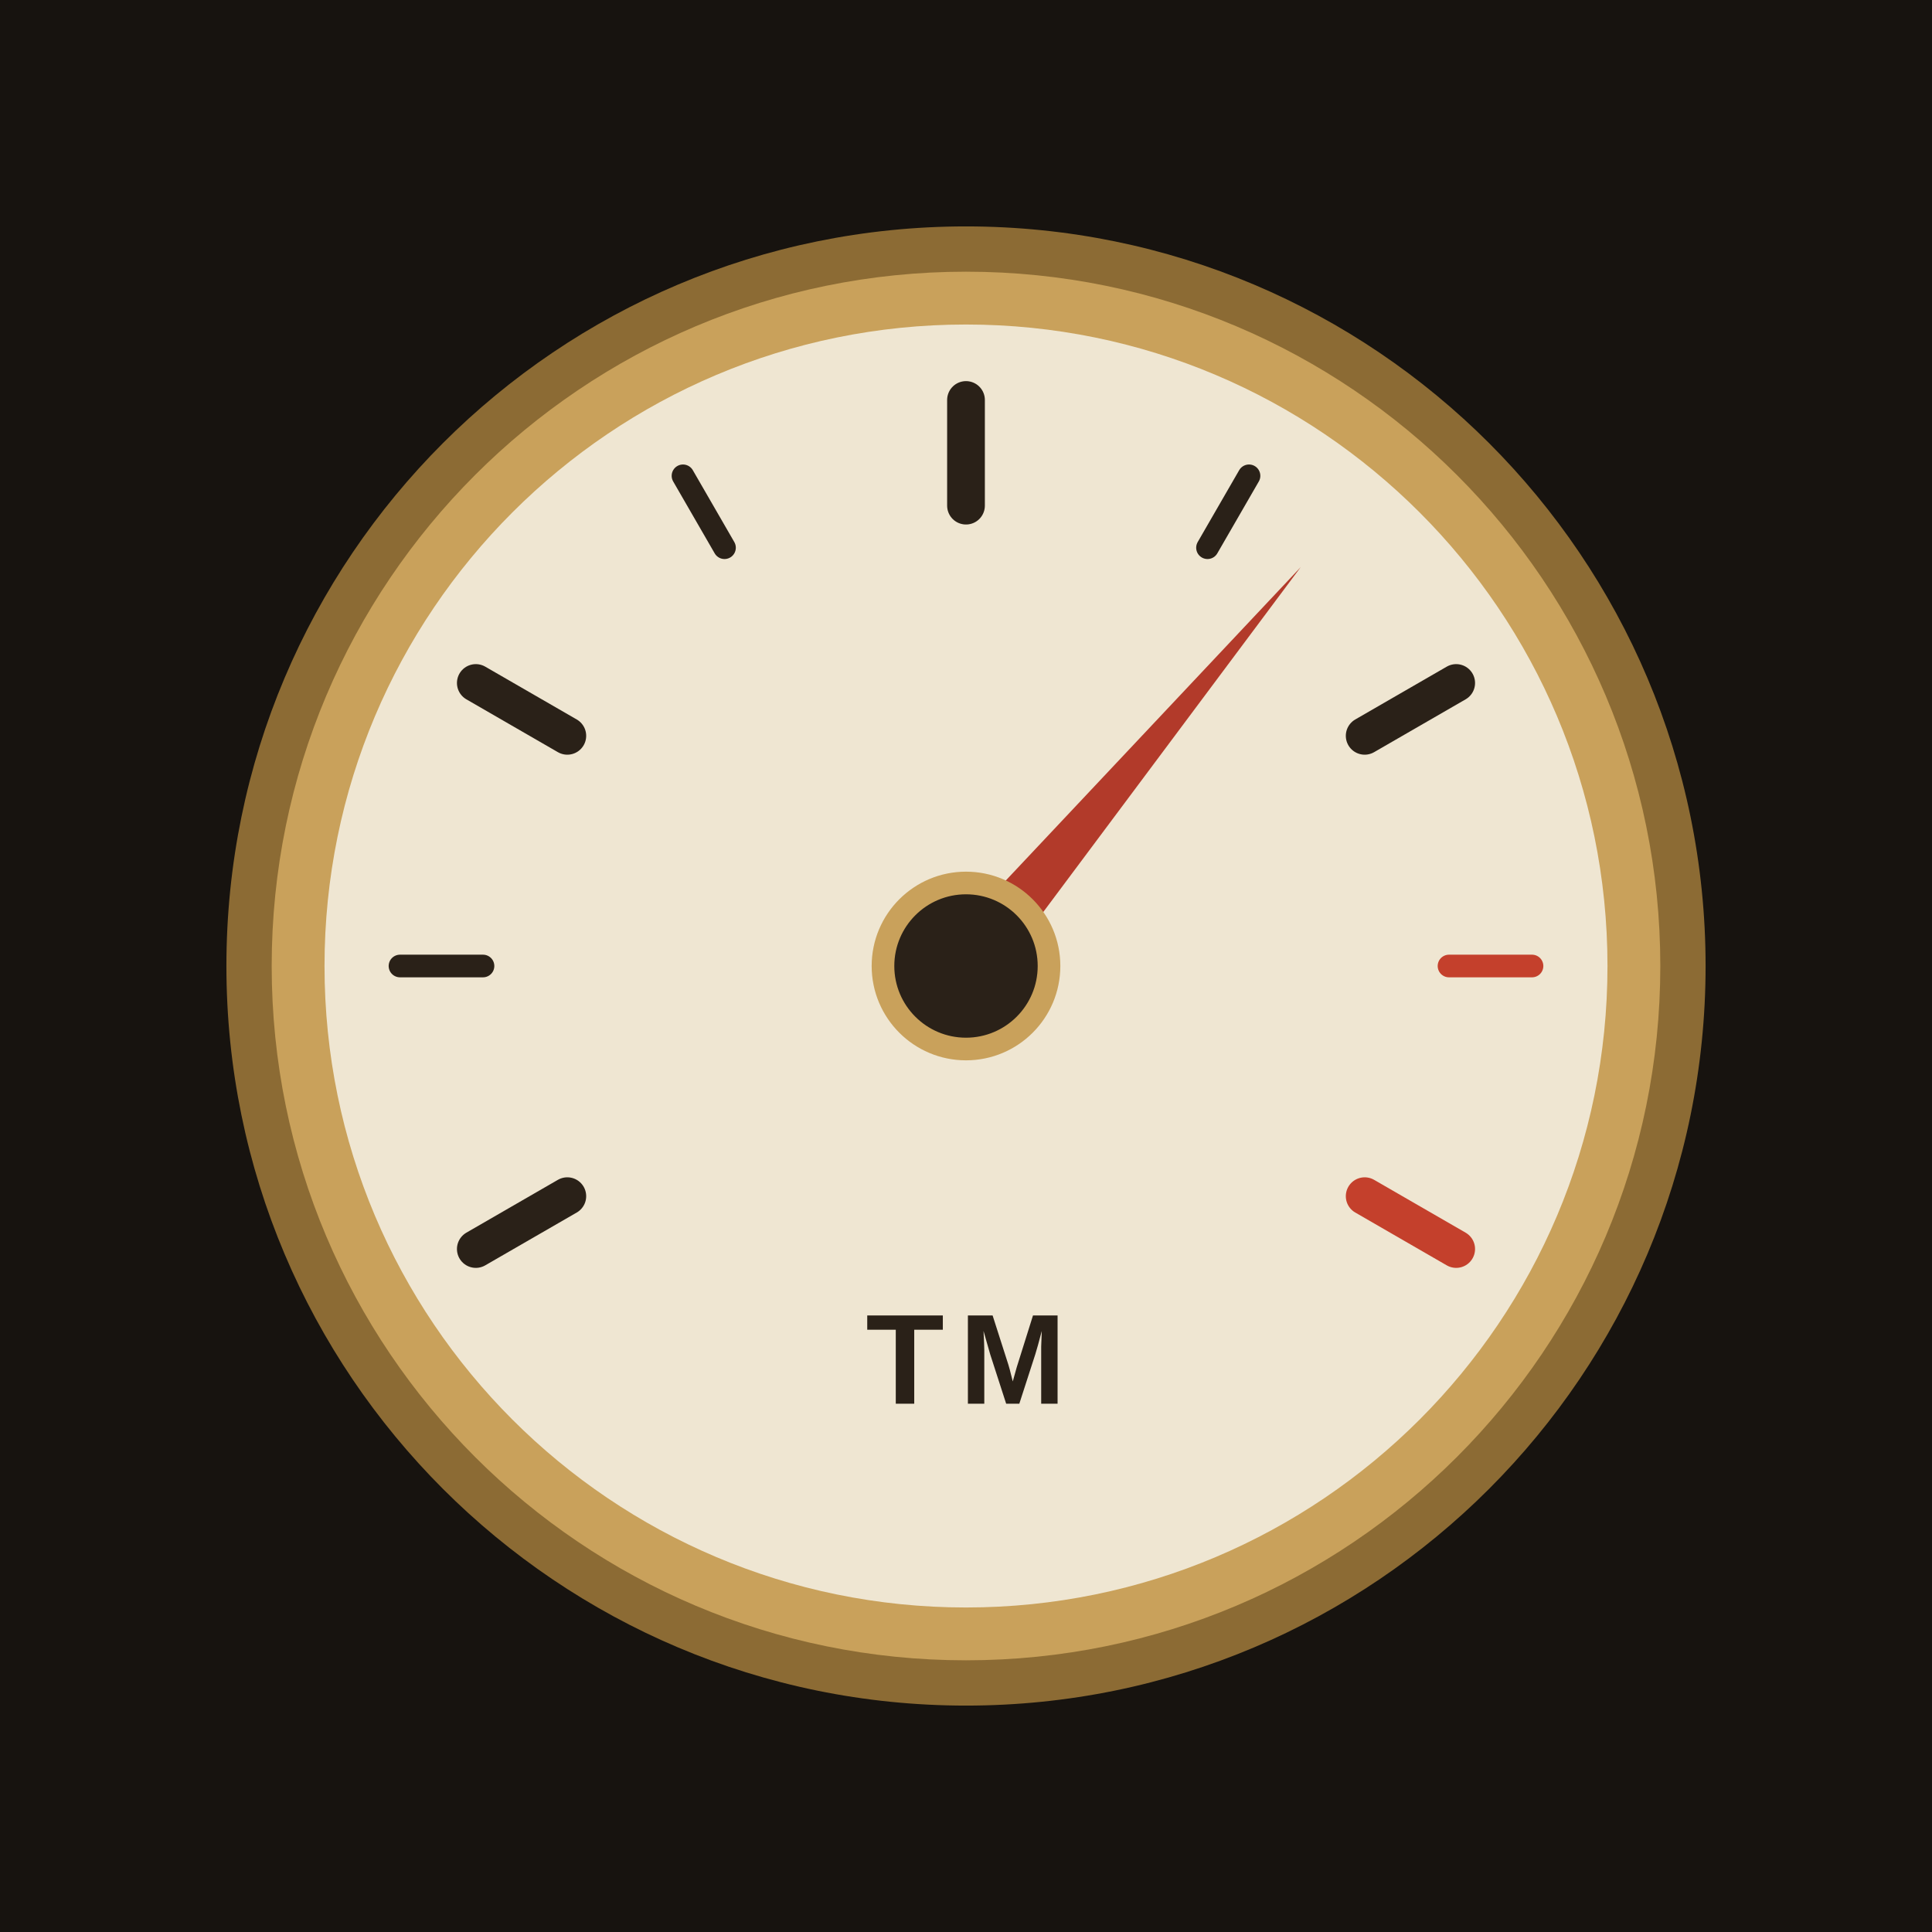
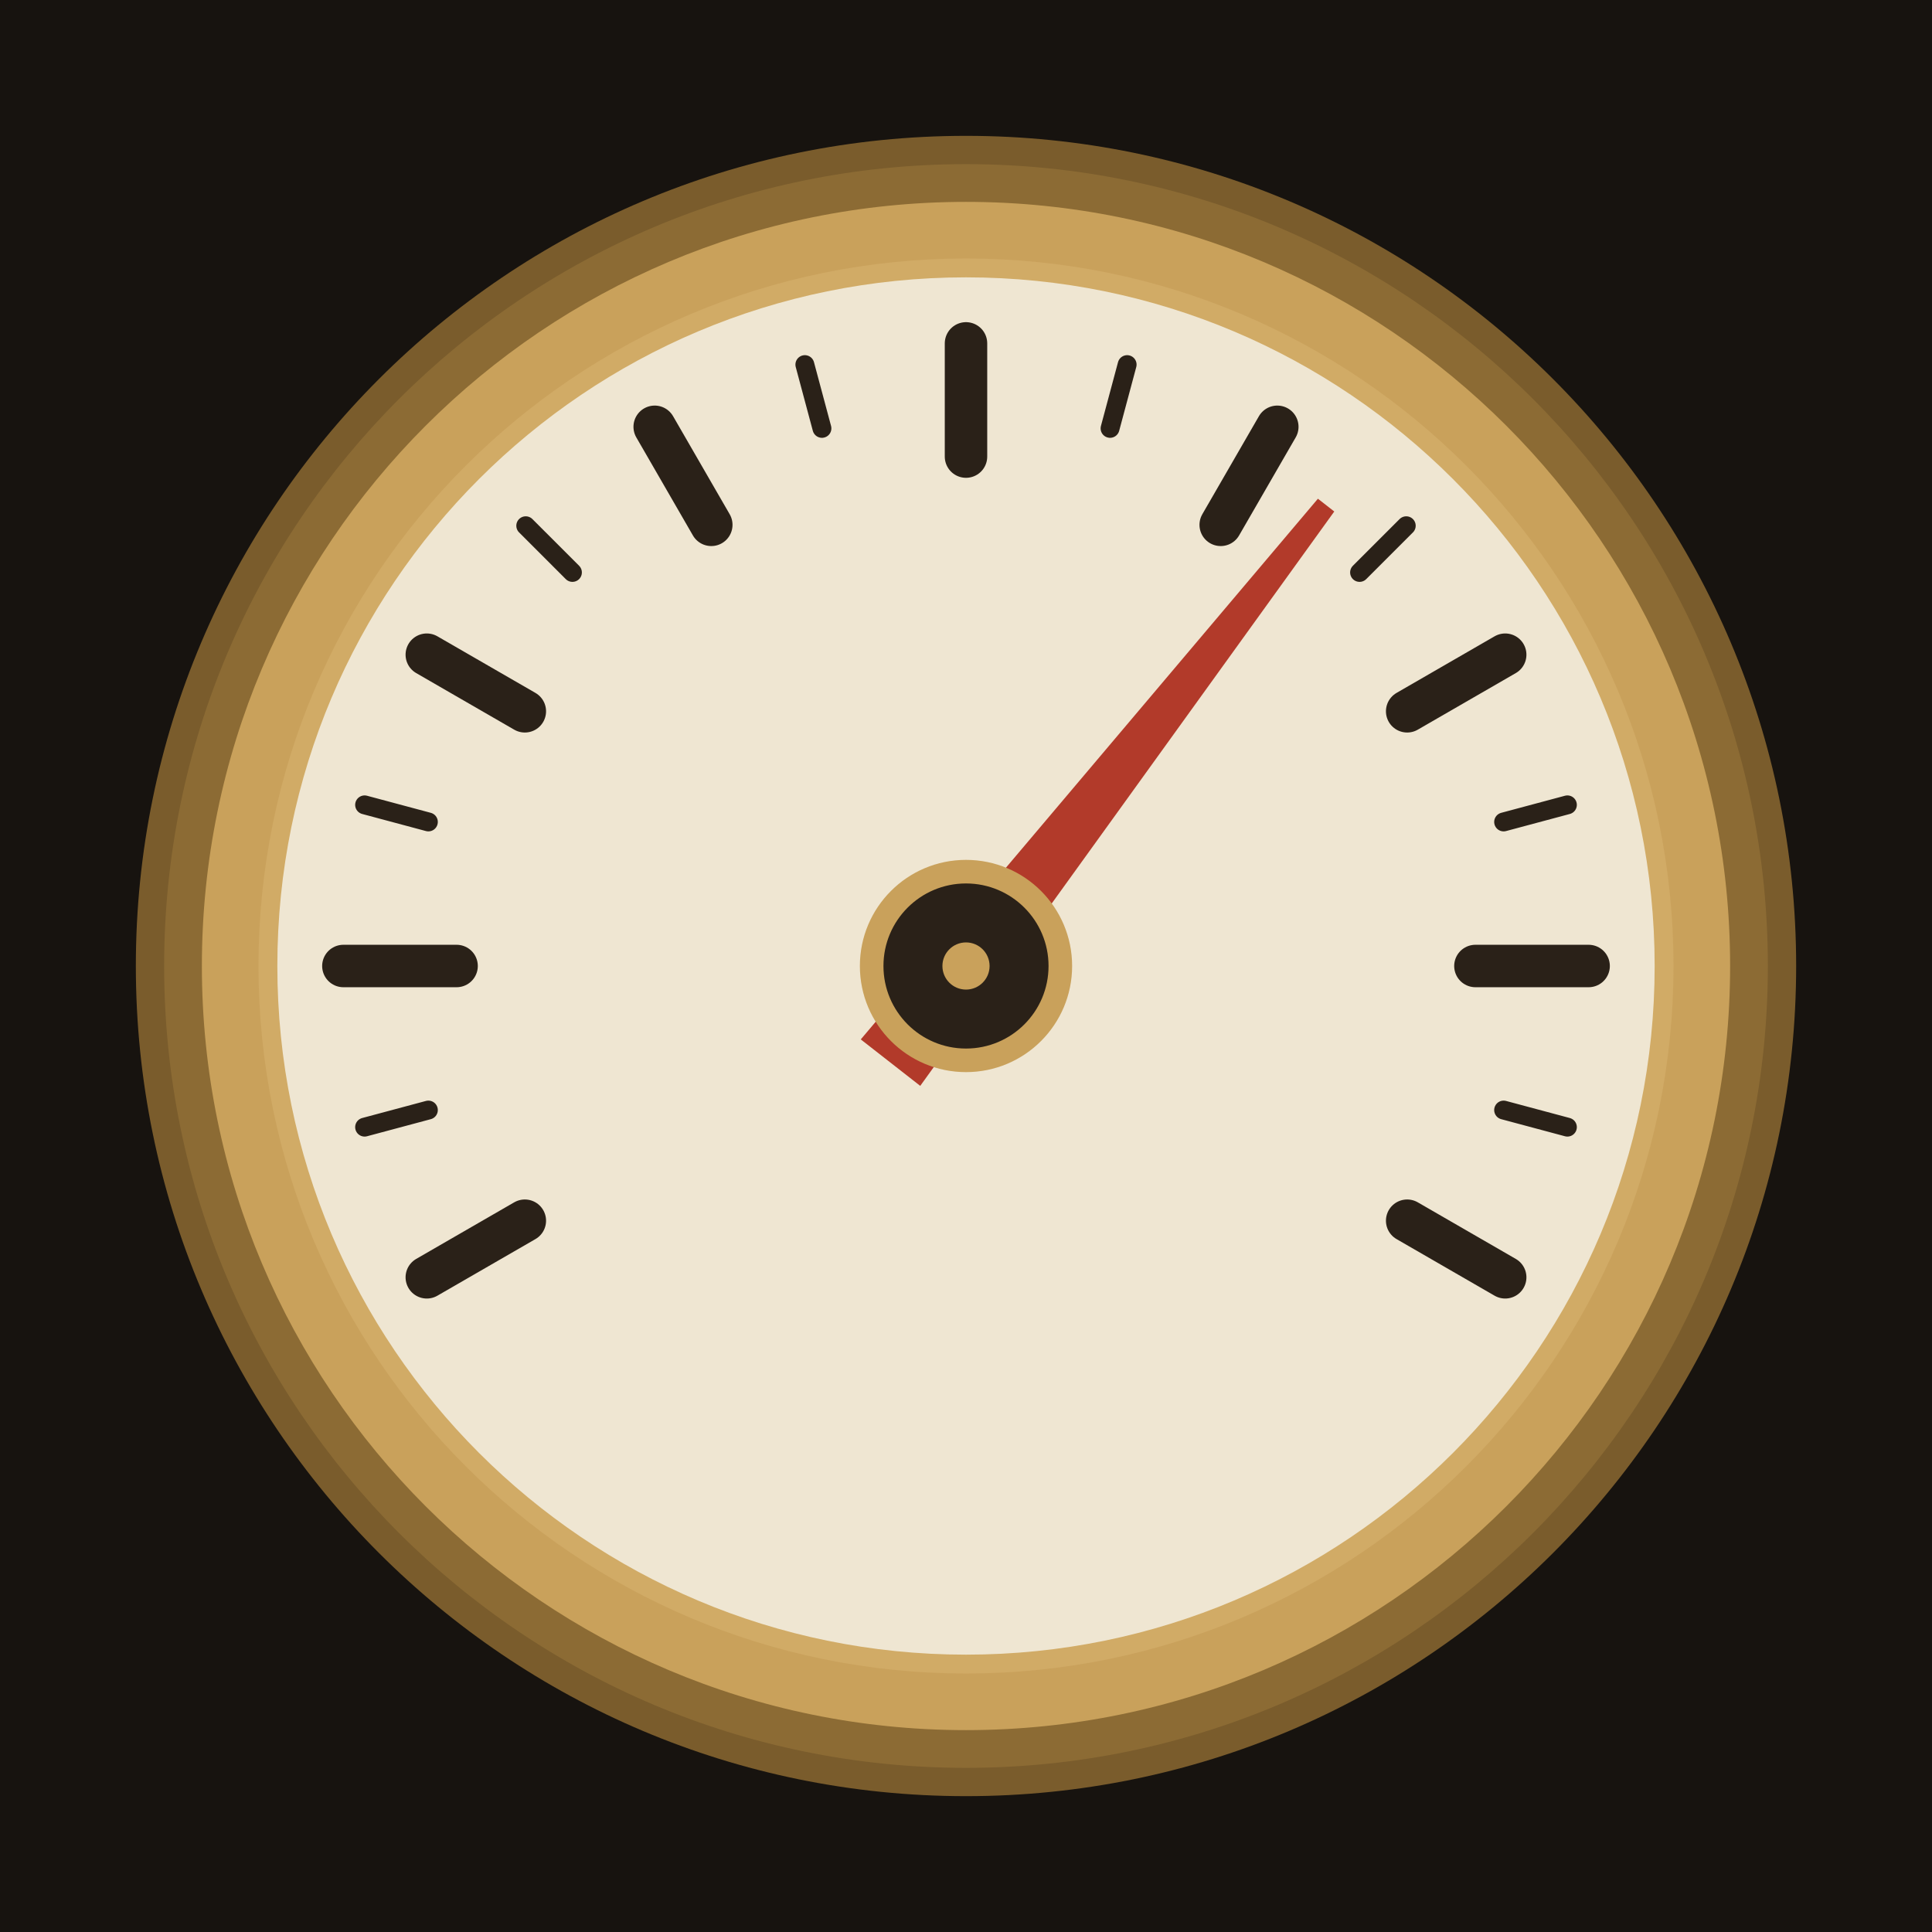
<svg xmlns="http://www.w3.org/2000/svg" viewBox="0 0 512 512">
  <rect width="512" height="512" fill="#17130F" />
-   <circle cx="256" cy="256" r="196" fill="#8C6B34" />
-   <circle cx="256" cy="256" r="184" fill="#C9A15B" />
-   <circle cx="256" cy="256" r="170" fill="#EFE6D2" />
-   <g stroke="#2A2118" stroke-linecap="round" transform="translate(256 256)">
-     <line y1="-150" y2="-122" stroke-width="10" transform="rotate(-120)" />
-     <line y1="-150" y2="-128" stroke-width="6" transform="rotate(-90)" />
-     <line y1="-150" y2="-122" stroke-width="10" transform="rotate(-60)" />
-     <line y1="-150" y2="-128" stroke-width="6" transform="rotate(-30)" />
-     <line y1="-150" y2="-122" stroke-width="10" transform="rotate(0)" />
-     <line y1="-150" y2="-128" stroke-width="6" transform="rotate(30)" />
-     <line y1="-150" y2="-122" stroke-width="10" transform="rotate(60)" />
-     <line y1="-150" y2="-128" stroke="#C4402C" stroke-width="6" transform="rotate(90)" />
-     <line y1="-150" y2="-122" stroke="#C4402C" stroke-width="10" transform="rotate(120)" />
+   <g transform="translate(256 256) scale(1.25)">
+     <circle r="176" fill="#7A5C2C" />
+     <circle r="170" fill="#8C6B34" />
+     <circle r="162" fill="#C9A15B" />
+     <circle r="150" fill="#E0BC7A" opacity="0.35" />
+     <circle r="146" fill="#EFE6D2" />
+     <g stroke="#2A2118" stroke-linecap="round">
+       <line y1="-132" y2="-108" stroke-width="9" transform="rotate(-120)" />
+       <line y1="-132" y2="-118" stroke-width="4" transform="rotate(-105)" />
+       <line y1="-132" y2="-108" stroke-width="9" transform="rotate(-90)" />
+       <line y1="-132" y2="-118" stroke-width="4" transform="rotate(-75)" />
+       <line y1="-132" y2="-108" stroke-width="9" transform="rotate(-60)" />
+       <line y1="-132" y2="-118" stroke-width="4" transform="rotate(-45)" />
+       <line y1="-132" y2="-108" stroke-width="9" transform="rotate(-30)" />
+       <line y1="-132" y2="-118" stroke-width="4" transform="rotate(-15)" />
+       <line y1="-132" y2="-108" stroke-width="9" transform="rotate(0)" />
+       <line y1="-132" y2="-118" stroke-width="4" transform="rotate(15)" />
+       <line y1="-132" y2="-108" stroke-width="9" transform="rotate(30)" />
+       <line y1="-132" y2="-118" stroke-width="4" transform="rotate(45)" />
+       <line y1="-132" y2="-108" stroke-width="9" transform="rotate(60)" />
+       <line y1="-132" y2="-118" stroke-width="4" transform="rotate(75)" />
+       <line y1="-132" y2="-108" stroke-width="9" transform="rotate(90)" />
+       <line y1="-132" y2="-118" stroke-width="4" transform="rotate(105)" />
+       <line y1="-132" y2="-108" stroke-width="9" transform="rotate(120)" />
+     </g>
+     <g transform="rotate(38)">
+       <path d="M -8 26 L -2.2 -124 L 2.2 -124 L 8 26 Z" fill="#B23A2A" />
+     </g>
+     <circle r="20" fill="#2A2118" />
+     <circle r="20" fill="none" stroke="#C9A15B" stroke-width="5" />
+     <circle r="5" fill="#C9A15B" />
  </g>
-   <g transform="translate(256 256) rotate(40)">
-     <path d="M -9 20 L 0 -138 L 9 20 Z" fill="#B23A2A" />
-   </g>
-   <circle cx="256" cy="256" r="22" fill="#2A2118" stroke="#C9A15B" stroke-width="6" />
-   <text x="256" y="372" text-anchor="middle" font-family="Arial Narrow, Arial, sans-serif" font-weight="700" font-size="34" letter-spacing="4" fill="#2A2118">TM</text>
</svg>
